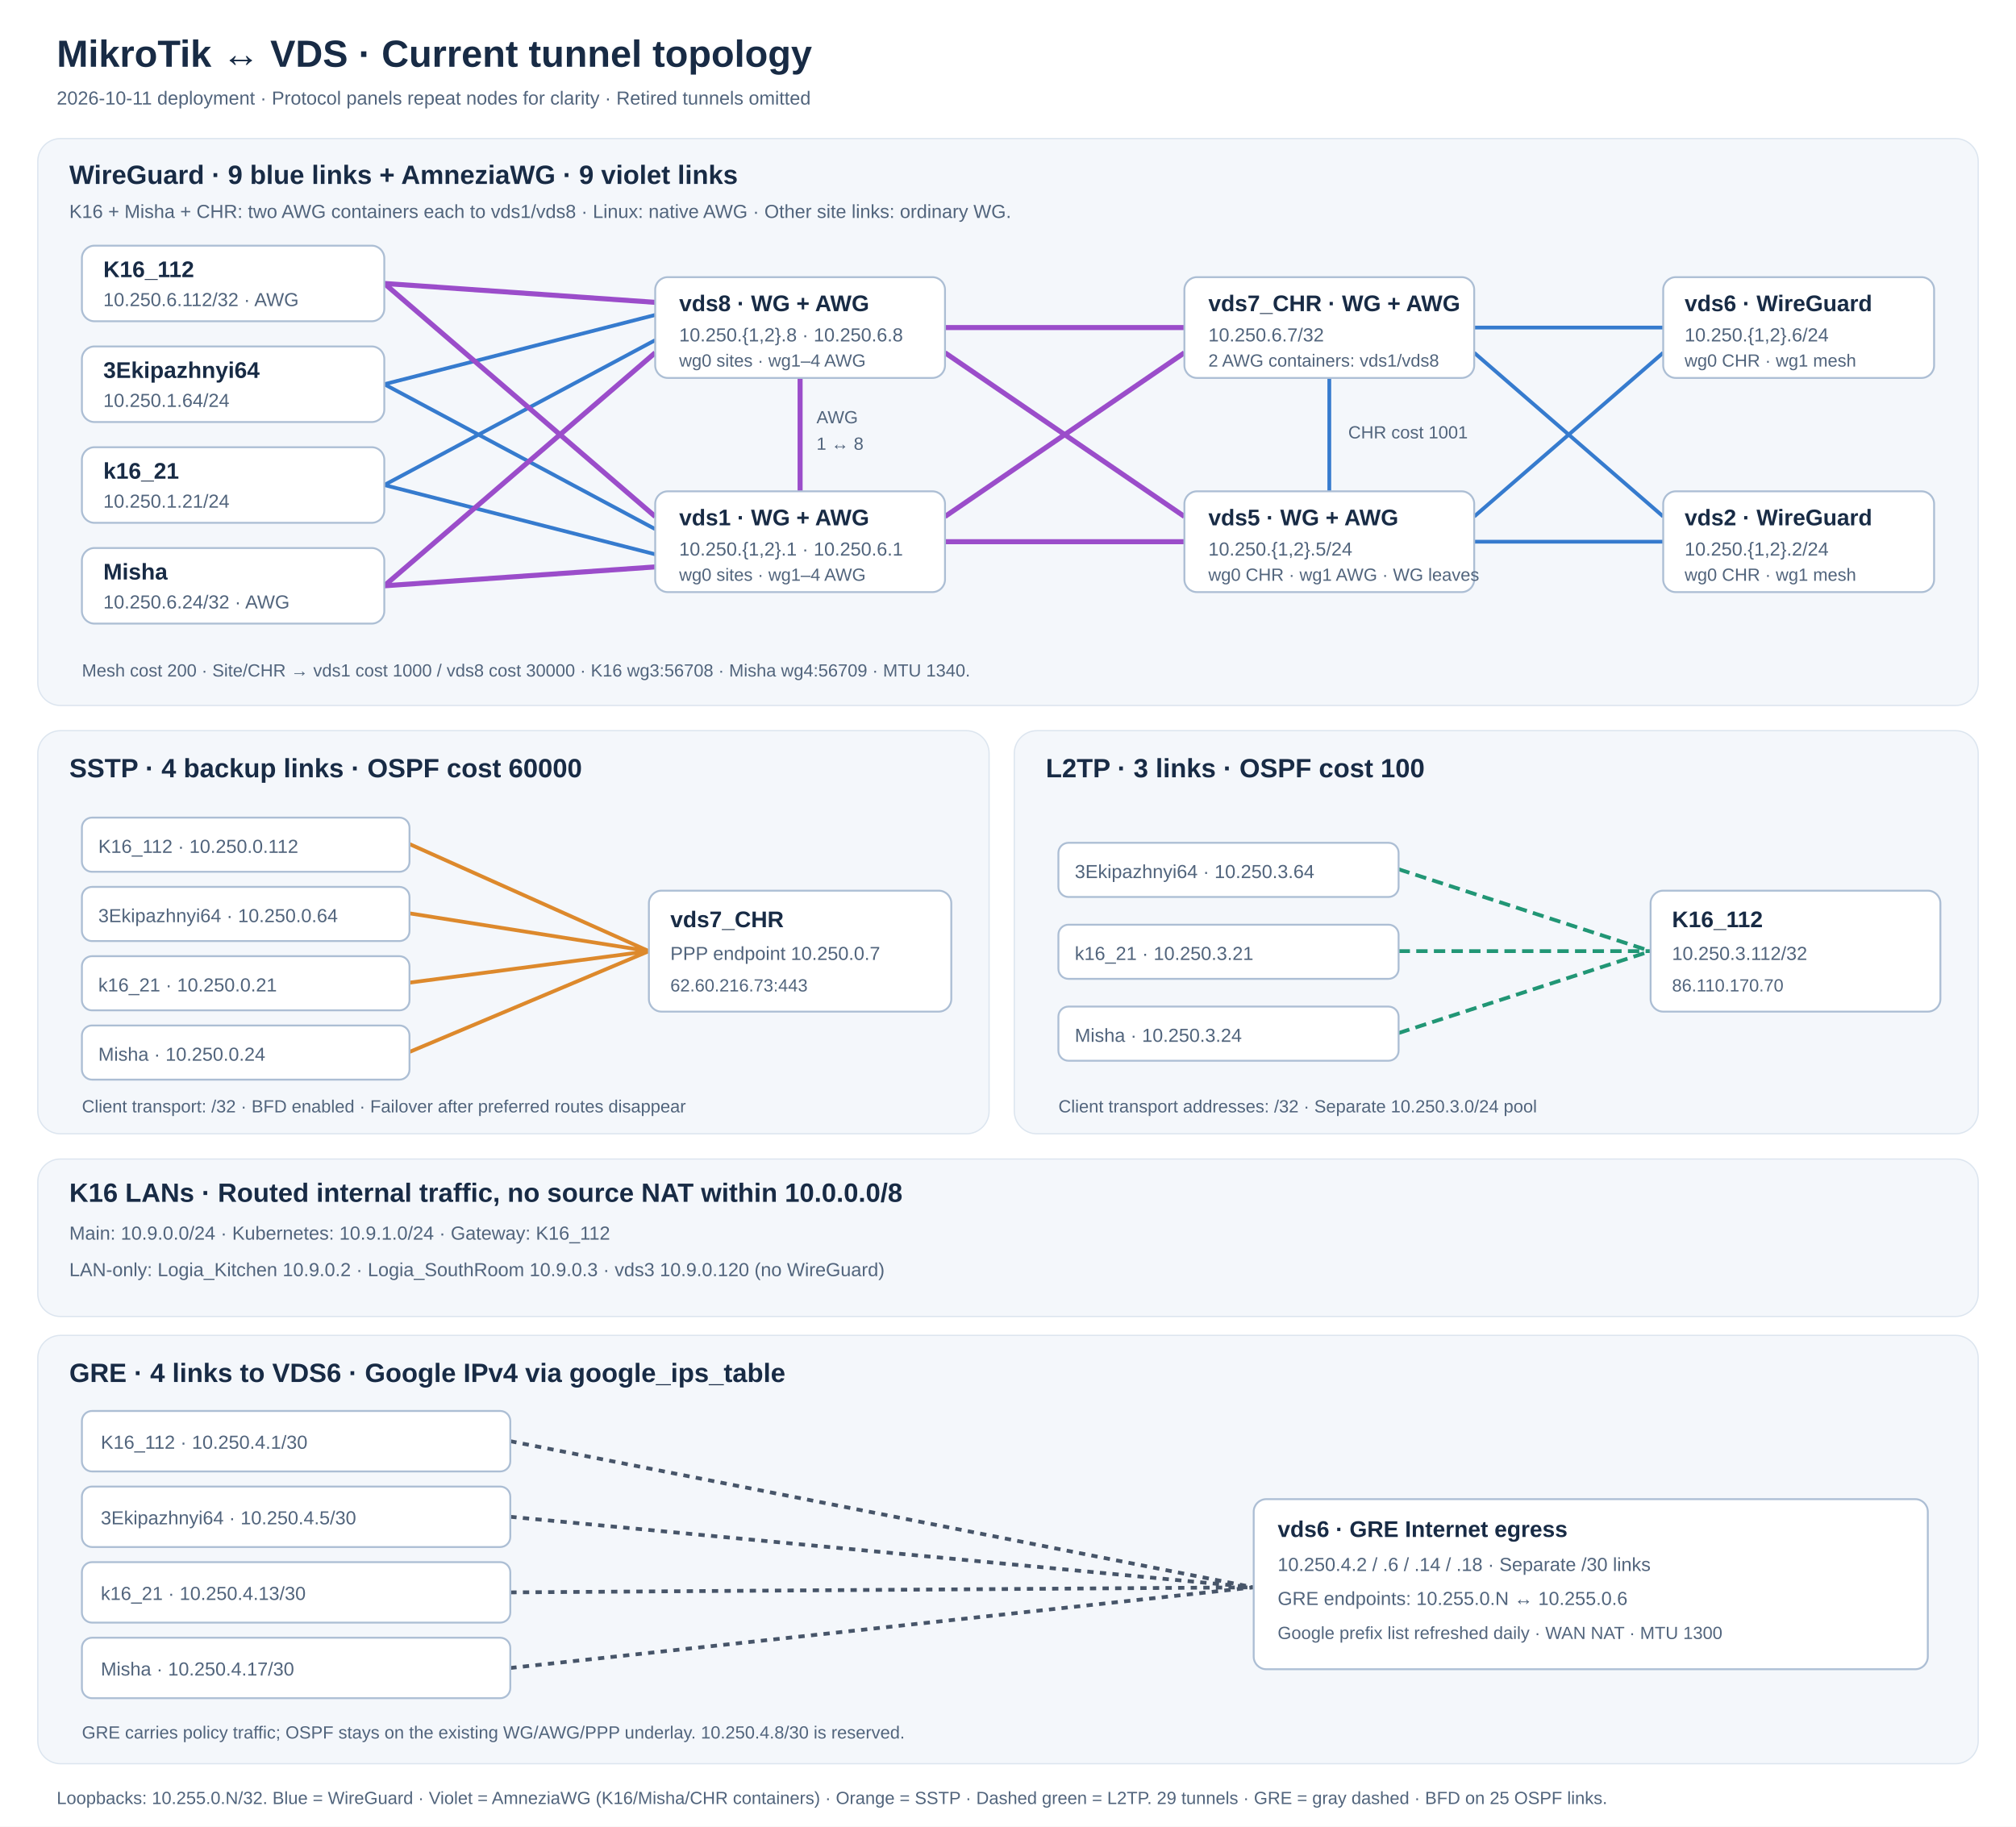
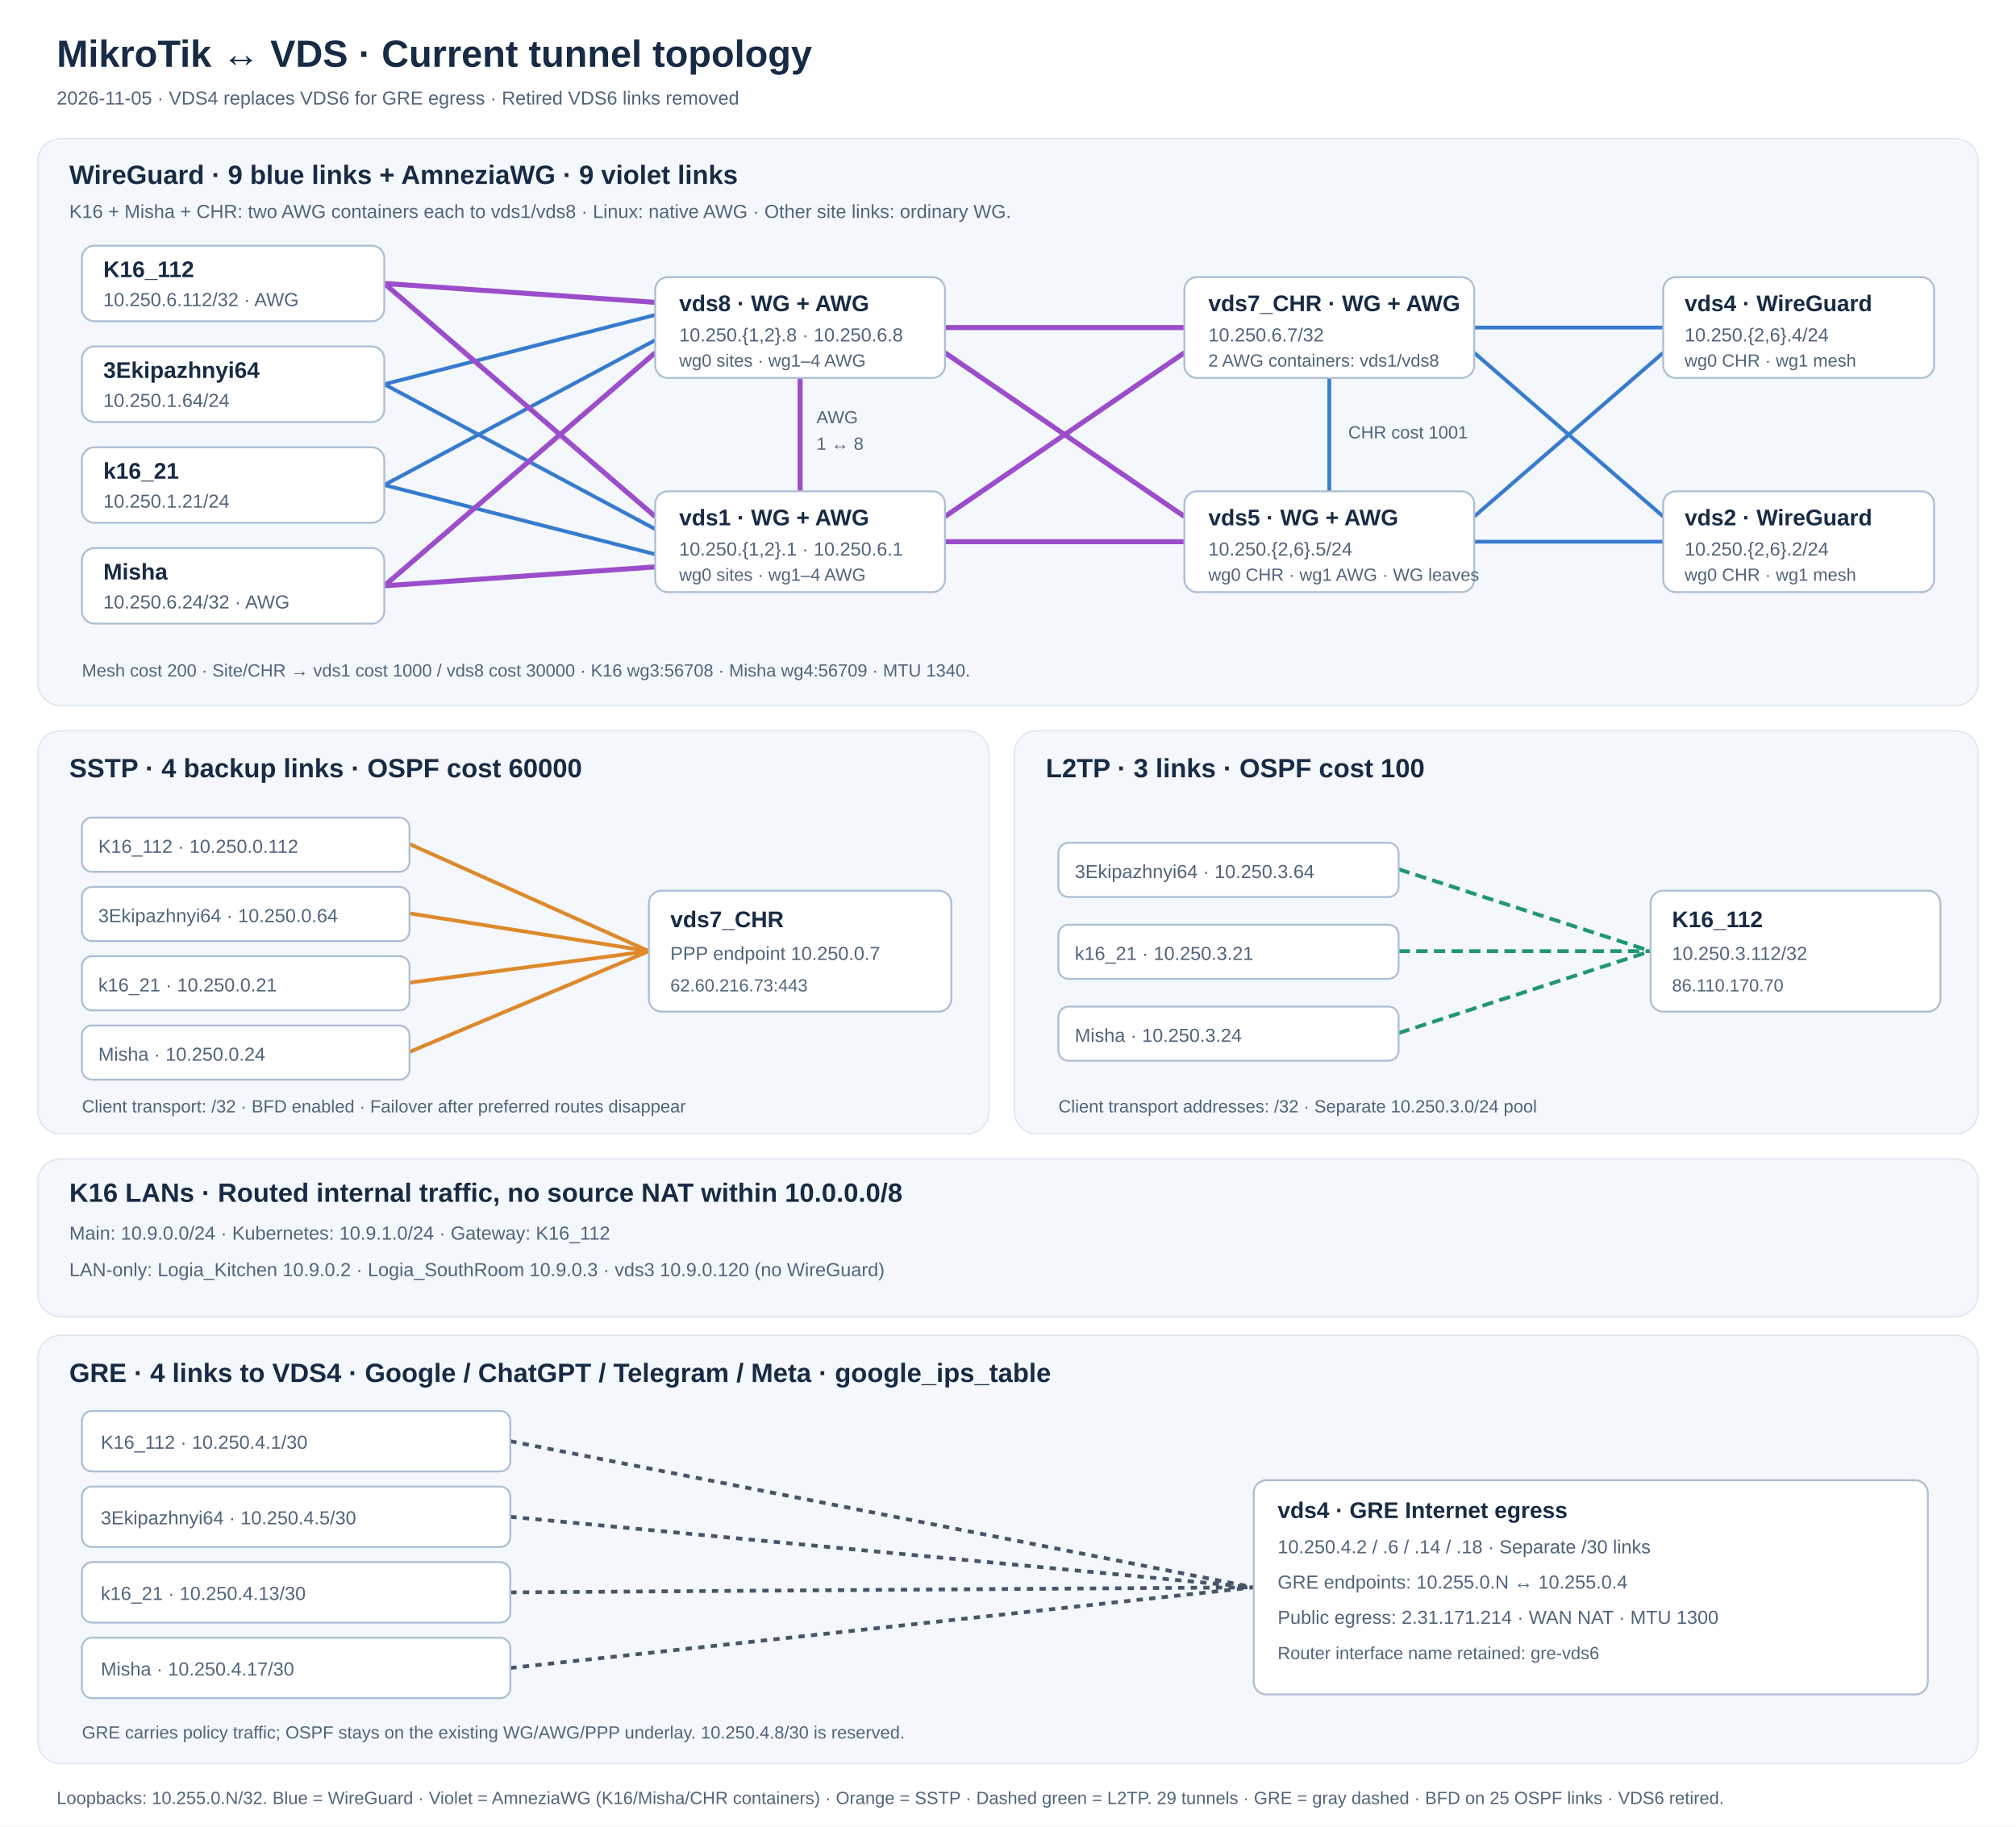
<svg xmlns="http://www.w3.org/2000/svg" width="1600" height="1450" viewBox="0 0 1600 1450">
  <defs>
    <style>
text{font-family:Arial,Helvetica,sans-serif;fill:#182b45} .title{font-size:30px;font-weight:bold}.heading{font-size:21px;font-weight:bold}.label{font-size:18px;font-weight:bold}.detail{font-size:15px;fill:#51647c}.small{font-size:14px;fill:#51647c}.node{fill:#fff;stroke:#acbed4;stroke-width:1.5}.panel{fill:#f4f7fb;stroke:#dce5ef}.wg{fill:none;stroke:#367bce;stroke-width:3}.awg{fill:none;stroke:#9b4dca;stroke-width:4}.sstp{fill:none;stroke:#dd892c;stroke-width:3}.l2tp{fill:none;stroke:#219675;stroke-width:3;stroke-dasharray:9 5}.gre{fill:none;stroke:#475569;stroke-width:3;stroke-dasharray:5 5}.lan{fill:none;stroke:#7e8ba0;stroke-width:2}
</style>
  </defs>
  <rect width="1600" height="1450" fill="#fff" />
  <text x="45" y="53" class="title">MikroTik ↔ VDS · Current tunnel topology</text>
-   <text x="45" y="83" class="detail">2026-10-11 deployment · Protocol panels repeat nodes for clarity · Retired tunnels omitted</text>
+   <text x="45" y="83" class="detail">2026-11-05 · VDS4 replaces VDS6 for GRE egress · Retired VDS6 links removed</text>
  <rect x="30" y="110" width="1540" height="450" rx="18" class="panel" />
  <text x="55" y="146" class="heading">WireGuard · 9 blue links + AmneziaWG · 9 violet links</text>
  <text x="55" y="173" class="detail">K16 + Misha + CHR: two AWG containers each to vds1/vds8 · Linux: native AWG · Other site links: ordinary WG.</text>
  <g class="wg">
    <path d="M305 305 L520 250 M305 305 L520 420 M305 385 L520 270 M305 385 L520 440 " />
  </g>
  <g class="awg">
    <path d="M305 225 L520 240 M305 225 L520 410 M305 465 L520 280 M305 465 L520 450" />
  </g>
  <g class="awg">
    <path d="M750 260 H940 M940 280 L750 410" />
  </g>
  <g class="awg">
    <path d="M750 430 H940 M750 280 L940 410 M635 300 V390" />
  </g>
  <g class="wg">
    <path d="M1170 260 H1320 M1055 300 V390 M1170 280 L1320 410 M1170 430 H1320 M1170 410 L1320 280" />
  </g>
  <g>
    <rect x="65" y="195" width="240" height="60" rx="10" class="node" />
    <text x="82" y="220" class="label">K16_112</text>
    <text x="82" y="243" class="detail">10.250.6.112/32 · AWG</text>
    <rect x="65" y="275" width="240" height="60" rx="10" class="node" />
    <text x="82" y="300" class="label">3Ekipazhnyi64</text>
    <text x="82" y="323" class="detail">10.250.1.64/24</text>
    <rect x="65" y="355" width="240" height="60" rx="10" class="node" />
    <text x="82" y="380" class="label">k16_21</text>
    <text x="82" y="403" class="detail">10.250.1.21/24</text>
    <rect x="65" y="435" width="240" height="60" rx="10" class="node" />
    <text x="82" y="460" class="label">Misha</text>
    <text x="82" y="483" class="detail">10.250.6.24/32 · AWG</text>
    <rect x="520" y="390" width="230" height="80" rx="10" class="node" />
    <text x="539" y="417" class="label">vds1 · WG + AWG</text>
    <text x="539" y="441" class="detail">10.250.{1,2}.1 · 10.250.6.1</text>
    <text x="539" y="461" class="small">wg0 sites · wg1–4 AWG</text>
    <rect x="520" y="220" width="230" height="80" rx="10" class="node" />
    <text x="539" y="247" class="label">vds8 · WG + AWG</text>
    <text x="539" y="271" class="detail">10.250.{1,2}.8 · 10.250.6.8</text>
    <text x="539" y="291" class="small">wg0 sites · wg1–4 AWG</text>
    <rect x="940" y="220" width="230" height="80" rx="10" class="node" />
    <text x="959" y="247" class="label">vds7_CHR · WG + AWG</text>
    <text x="959" y="271" class="detail">10.250.6.7/32</text>
    <text x="959" y="291" class="small">2 AWG containers: vds1/vds8</text>
    <rect x="1320" y="390" width="215" height="80" rx="10" class="node" />
    <text x="1337" y="417" class="label">vds2 · WireGuard</text>
-     <text x="1337" y="441" class="detail">10.250.{1,2}.2/24</text>
+     <text x="1337" y="441" class="detail">10.250.{2,6}.2/24</text>
    <text x="1337" y="461" class="small">wg0 CHR · wg1 mesh</text>
    <rect x="940" y="390" width="230" height="80" rx="10" class="node" />
    <text x="959" y="417" class="label">vds5 · WG + AWG</text>
-     <text x="959" y="441" class="detail">10.250.{1,2}.5/24</text>
+     <text x="959" y="441" class="detail">10.250.{2,6}.5/24</text>
    <text x="959" y="461" class="small">wg0 CHR · wg1 AWG · WG leaves</text>
    <rect x="1320" y="220" width="215" height="80" rx="10" class="node" />
-     <text x="1337" y="247" class="label">vds6 · WireGuard</text>
-     <text x="1337" y="271" class="detail">10.250.{1,2}.6/24</text>
+     <text x="1337" y="247" class="label">vds4 · WireGuard</text>
+     <text x="1337" y="271" class="detail">10.250.{2,6}.4/24</text>
    <text x="1337" y="291" class="small">wg0 CHR · wg1 mesh</text>
  </g>
  <text x="648" y="336" class="small">AWG</text>
  <text x="648" y="357" class="small">1 ↔ 8</text>
  <text x="1070" y="348" class="small">CHR cost 1001</text>
  <text x="65" y="537" class="small">Mesh cost 200 · Site/CHR → vds1 cost 1000 / vds8 cost 30000 · K16 wg3:56708 · Misha wg4:56709 · MTU 1340.</text>
  <rect x="30" y="580" width="755" height="320" rx="18" class="panel" />
  <text x="55" y="617" class="heading">SSTP · 4 backup links · OSPF cost 60000</text>
  <g class="sstp">
    <path d="M325 670 L515 755 M325 725 L515 755 M325 780 L515 755 M325 835 L515 755" />
  </g>
  <g>
    <rect x="65" y="649" width="260" height="43" rx="8" class="node" />
    <text x="78" y="677" class="detail">K16_112 · 10.250.0.112</text>
    <rect x="65" y="704" width="260" height="43" rx="8" class="node" />
    <text x="78" y="732" class="detail">3Ekipazhnyi64 · 10.250.0.64</text>
    <rect x="65" y="759" width="260" height="43" rx="8" class="node" />
    <text x="78" y="787" class="detail">k16_21 · 10.250.0.21</text>
    <rect x="65" y="814" width="260" height="43" rx="8" class="node" />
    <text x="78" y="842" class="detail">Misha · 10.250.0.24</text>
    <rect x="515" y="707" width="240" height="96" rx="10" class="node" />
    <text x="532" y="736" class="label">vds7_CHR</text>
    <text x="532" y="762" class="detail">PPP endpoint 10.250.0.7</text>
    <text x="532" y="787" class="small">62.60.216.73:443</text>
  </g>
  <text x="65" y="883" class="small">Client transport: /32 · BFD enabled · Failover after preferred routes disappear</text>
  <rect x="805" y="580" width="765" height="320" rx="18" class="panel" />
  <text x="830" y="617" class="heading">L2TP · 3 links · OSPF cost 100</text>
  <g class="l2tp">
    <path d="M1110 690 L1310 755 M1110 755 L1310 755 M1110 820 L1310 755" />
  </g>
  <g>
    <rect x="840" y="669" width="270" height="43" rx="8" class="node" />
    <text x="853" y="697" class="detail">3Ekipazhnyi64 · 10.250.3.64</text>
    <rect x="840" y="734" width="270" height="43" rx="8" class="node" />
    <text x="853" y="762" class="detail">k16_21 · 10.250.3.21</text>
    <rect x="840" y="799" width="270" height="43" rx="8" class="node" />
    <text x="853" y="827" class="detail">Misha · 10.250.3.24</text>
    <rect x="1310" y="707" width="230" height="96" rx="10" class="node" />
    <text x="1327" y="736" class="label">K16_112</text>
    <text x="1327" y="762" class="detail">10.250.3.112/32</text>
    <text x="1327" y="787" class="small">86.110.170.70</text>
  </g>
  <text x="840" y="883" class="small">Client transport addresses: /32 · Separate 10.250.3.0/24 pool</text>
  <rect x="30" y="920" width="1540" height="125" rx="18" class="panel" />
  <text x="55" y="954" class="heading">K16 LANs · Routed internal traffic, no source NAT within 10.0.0.0/8</text>
  <text x="55" y="984" class="detail">Main: 10.9.0.0/24 · Kubernetes: 10.9.1.0/24 · Gateway: K16_112</text>
  <text x="55" y="1013" class="detail">LAN-only: Logia_Kitchen 10.9.0.2 · Logia_SouthRoom 10.9.0.3 · vds3 10.9.0.120 (no WireGuard)</text>
  <rect x="30" y="1060" width="1540" height="340" rx="18" class="panel" />
-   <text x="55" y="1097" class="heading">GRE · 4 links to VDS6 · Google IPv4 via google_ips_table</text>
+   <text x="55" y="1097" class="heading">GRE · 4 links to VDS4 · Google / ChatGPT / Telegram / Meta · google_ips_table</text>
  <g class="gre">
    <path d="M405 1144 L995 1260 M405 1204 L995 1260 M405 1264 L995 1260 M405 1324 L995 1260" />
  </g>
  <rect x="65" y="1120" width="340" height="48" rx="8" class="node" />
  <text x="80" y="1150" class="detail">K16_112 · 10.250.4.1/30</text>
  <rect x="65" y="1180" width="340" height="48" rx="8" class="node" />
  <text x="80" y="1210" class="detail">3Ekipazhnyi64 · 10.250.4.5/30</text>
  <rect x="65" y="1240" width="340" height="48" rx="8" class="node" />
  <text x="80" y="1270" class="detail">k16_21 · 10.250.4.13/30</text>
  <rect x="65" y="1300" width="340" height="48" rx="8" class="node" />
  <text x="80" y="1330" class="detail">Misha · 10.250.4.17/30</text>
-   <rect x="995" y="1190" width="535" height="135" rx="10" class="node" />
-   <text x="1014" y="1220" class="label">vds6 · GRE Internet egress</text>
-   <text x="1014" y="1247" class="detail">10.250.4.2 / .6 / .14 / .18 · Separate /30 links</text>
-   <text x="1014" y="1274" class="detail">GRE endpoints: 10.255.0.N ↔ 10.255.0.6</text>
-   <text x="1014" y="1301" class="small">Google prefix list refreshed daily · WAN NAT · MTU 1300</text>
+   <rect x="995" y="1175" width="535" height="170" rx="10" class="node" />
+   <text x="1014" y="1205" class="label">vds4 · GRE Internet egress</text>
+   <text x="1014" y="1233" class="detail">10.250.4.2 / .6 / .14 / .18 · Separate /30 links</text>
+   <text x="1014" y="1261" class="detail">GRE endpoints: 10.255.0.N ↔ 10.255.0.4</text>
+   <text x="1014" y="1289" class="detail">Public egress: 2.31.171.214 · WAN NAT · MTU 1300</text>
+   <text x="1014" y="1317" class="small">Router interface name retained: gre-vds6</text>
  <text x="65" y="1380" class="small">GRE carries policy traffic; OSPF stays on the existing WG/AWG/PPP underlay. 10.250.4.8/30 is reserved.</text>
-   <text x="45" y="1432" class="small">Loopbacks: 10.255.0.N/32. Blue = WireGuard · Violet = AmneziaWG (K16/Misha/CHR containers) · Orange = SSTP · Dashed green = L2TP. 29 tunnels · GRE = gray dashed · BFD on 25 OSPF links.</text>
+   <text x="45" y="1432" class="small">Loopbacks: 10.255.0.N/32. Blue = WireGuard · Violet = AmneziaWG (K16/Misha/CHR containers) · Orange = SSTP · Dashed green = L2TP. 29 tunnels · GRE = gray dashed · BFD on 25 OSPF links · VDS6 retired.</text>
</svg>
